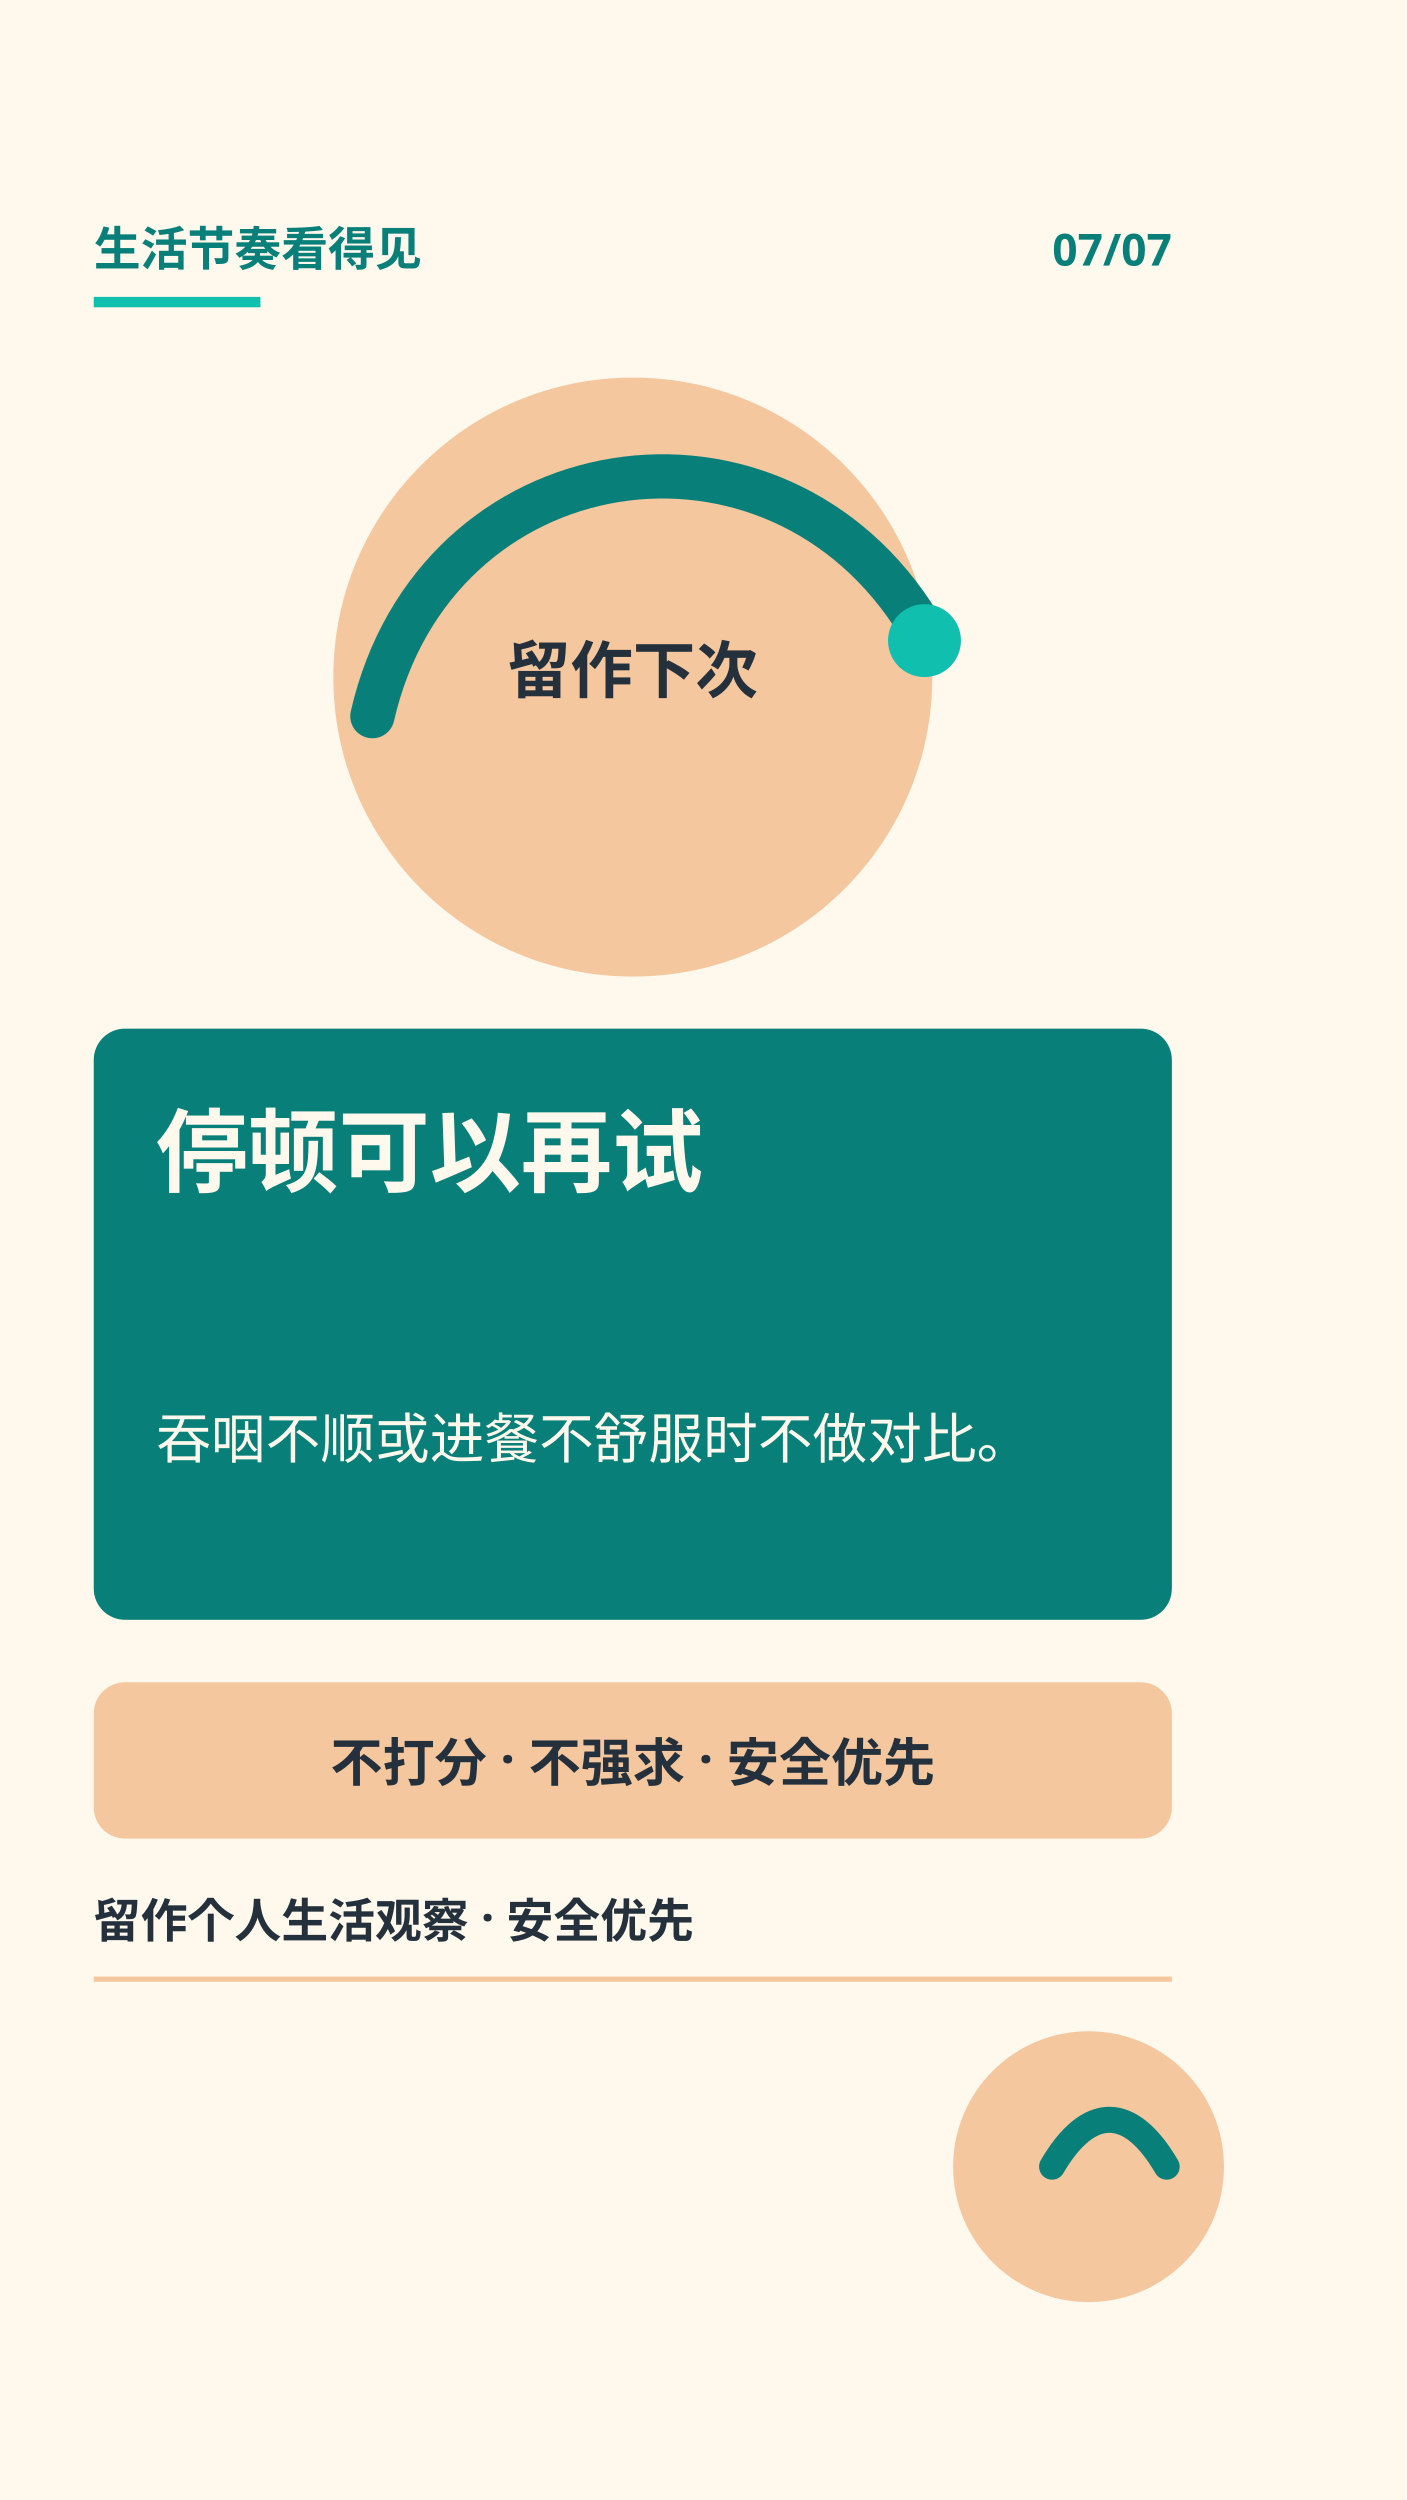
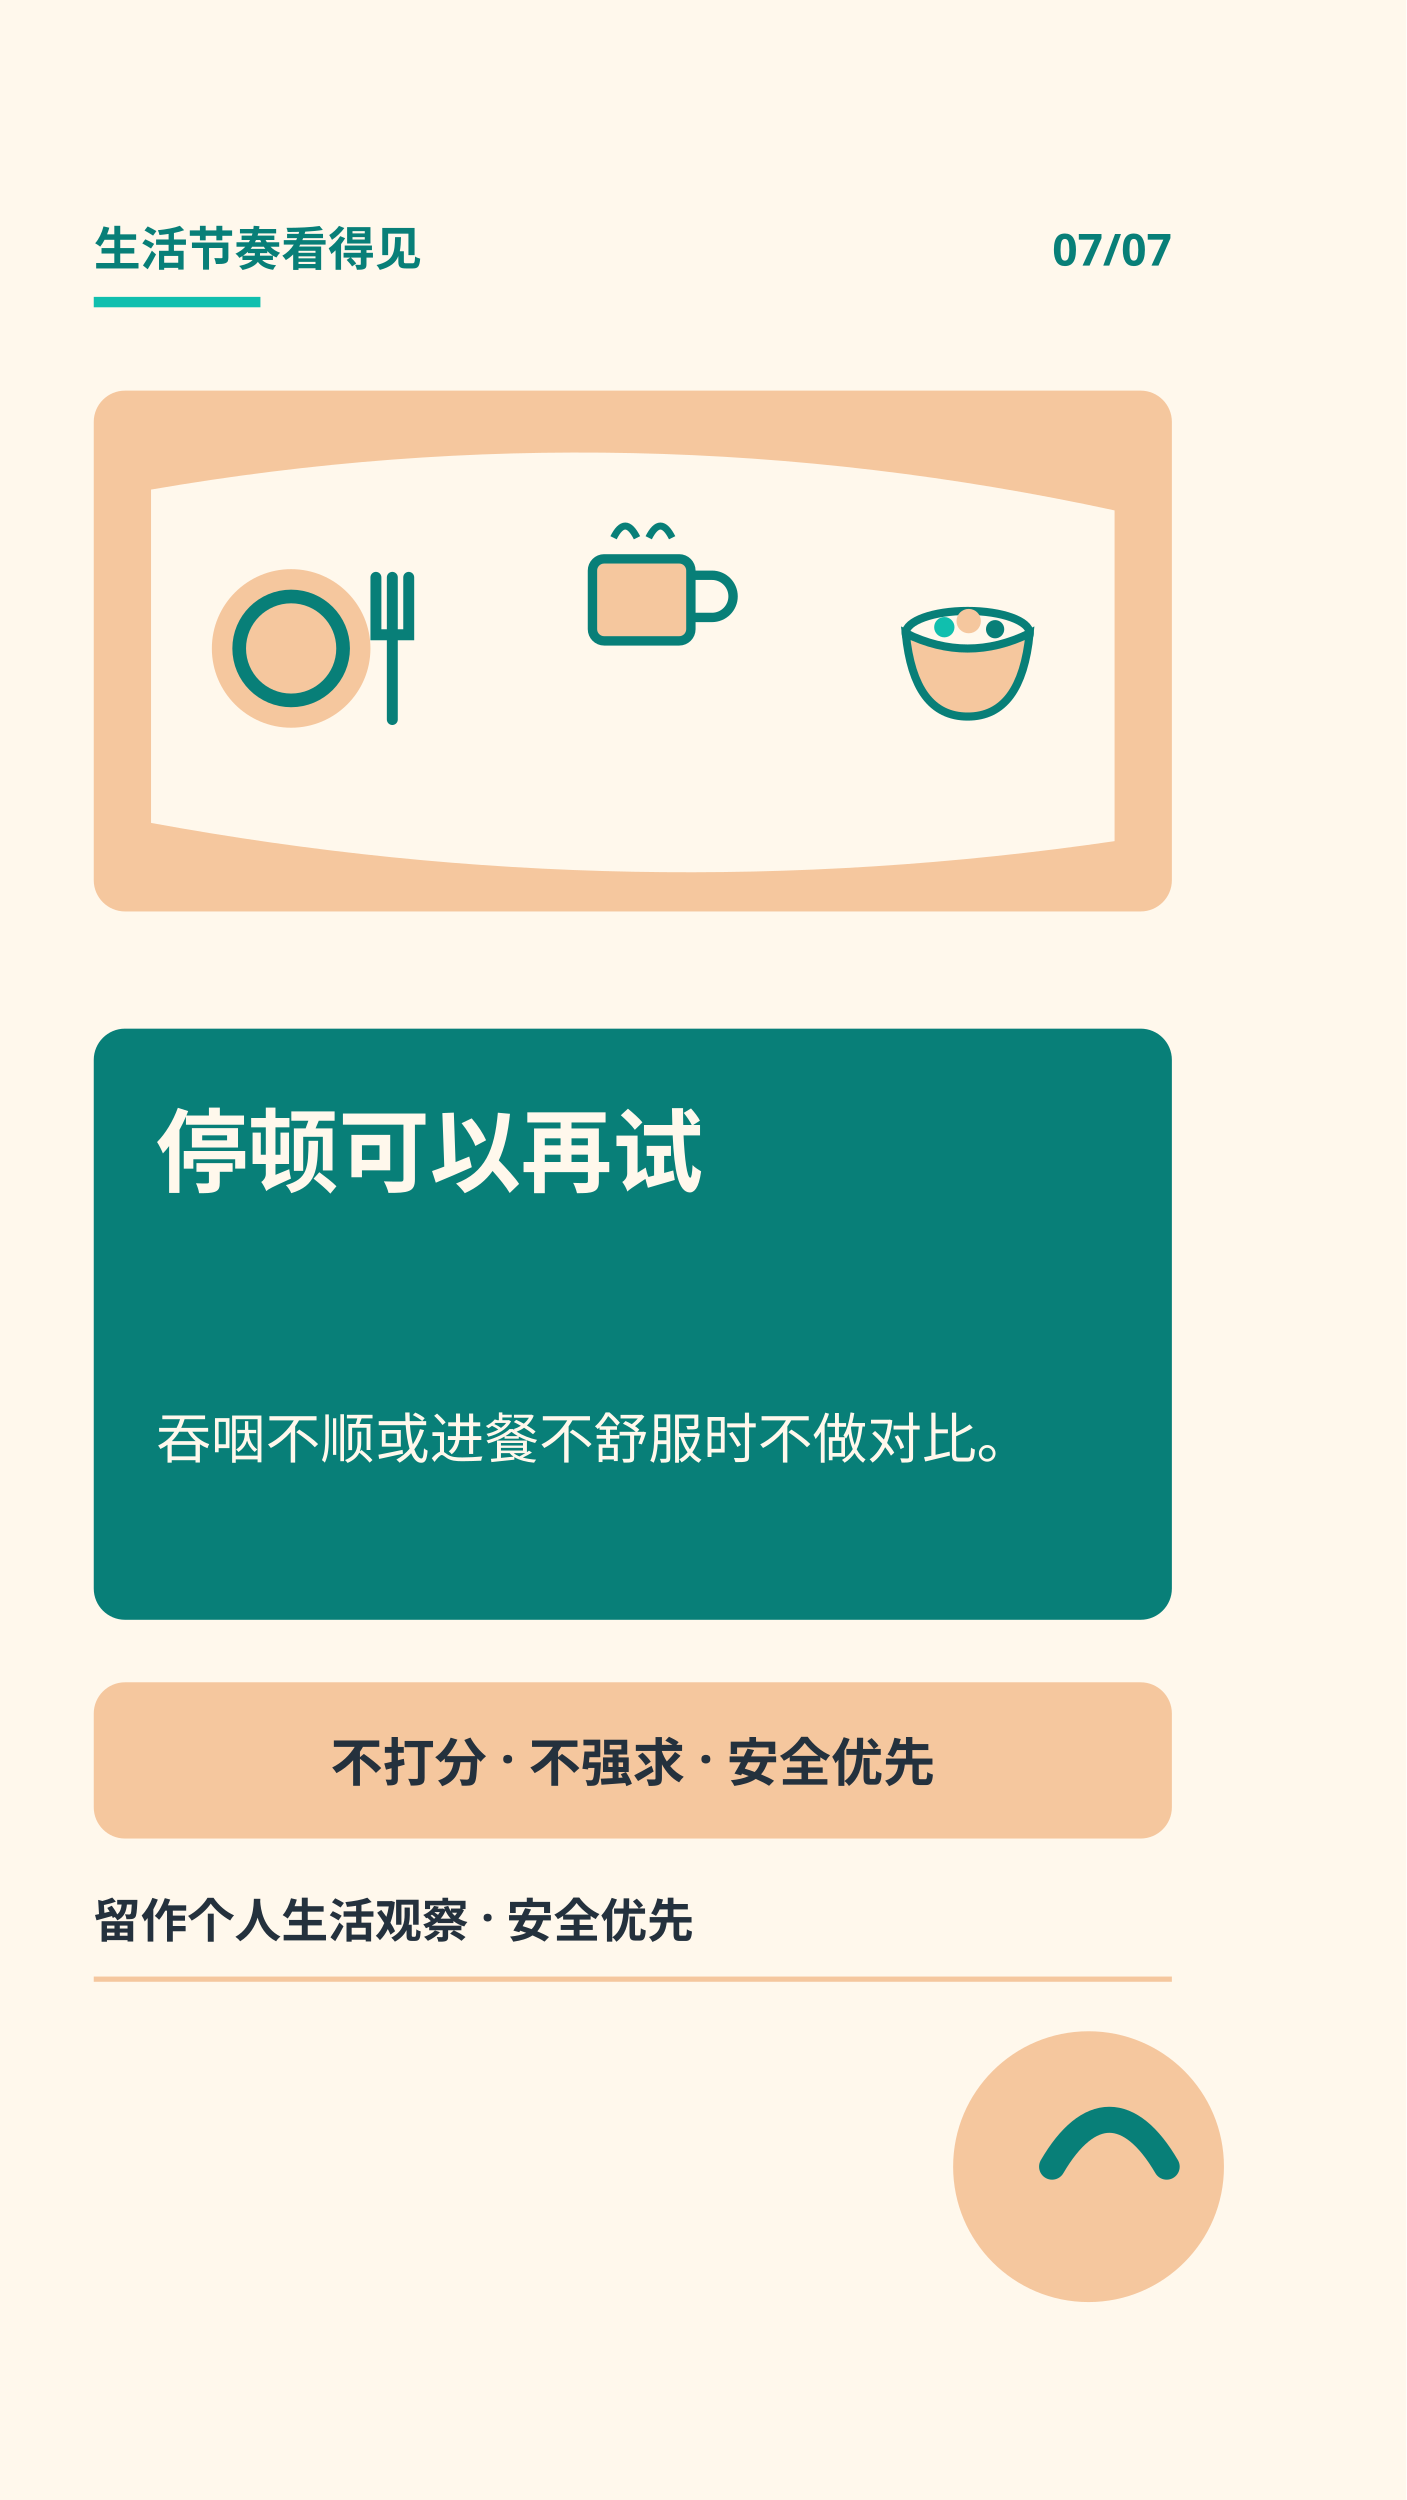
<svg xmlns="http://www.w3.org/2000/svg" width="1080" height="1920" viewBox="0 0 1080 1920">
  <rect width="1080" height="1920" fill="#FFF8EC" />
  <text x="72" y="204" font-family="Noto Sans SC" font-size="36" font-weight="700" fill="#087F78" text-anchor="start">生活节奏看得见</text>
  <path d="M72 232h128" stroke="#10BFAE" stroke-width="8" />
  <text x="900" y="204" font-family="Noto Sans SC" font-size="34" font-weight="700" fill="#087F78" text-anchor="end">07/07</text>
-   <circle cx="486" cy="520" r="230" fill="#F5C79E" />
-   <path d="M286 550c48-210 310-250 420-70" fill="none" stroke="#087F78" stroke-width="34" stroke-linecap="round" />
-   <circle cx="710" cy="492" r="28" fill="#10BFAE" />
-   <text x="486" y="532" font-family="Noto Sans SC" font-size="48" font-weight="700" fill="#24313D" text-anchor="middle">留作下次</text>
+   <g>
+     <rect x="72" y="300" width="828" height="400" rx="24" fill="#F5C79E" />
+     <path d="M116 376Q486 312 856 392V646Q486 700 116 632Z" fill="#FFF8EC" />
+     <g>
+       <circle cx="223.6" cy="498" r="60.9" fill="#F5C79E" />
+       <circle cx="223.6" cy="498" r="39.9" fill="none" stroke="#087F78" stroke-width="10.5" />
+       <path d="M301.3 443.4L301.3 552.6M288.7 443.4L288.7 487.5L313.9 487.5L313.9 443.4" stroke="#087F78" stroke-width="8.4" fill="none" stroke-linecap="round" />
+     </g>
+     <g>
+       <rect x="455" y="429.2" width="75.6" height="63" rx="9" fill="#F5C79E" stroke="#087F78" stroke-width="7.2" />
+       <path d="M530.6 441.8L546.8 441.8A16.2 16.2 0 0 1 546.8 474.2L530.6 474.2" fill="none" stroke="#087F78" stroke-width="7.2" />
+       <path d="M471.2 413Q480.2 395 489.2 413M498.2 413Q507.2 395 516.2 413" stroke="#087F78" stroke-width="5.4" fill="none" />
+     </g>
+     <g>
+       <ellipse cx="743.18" cy="486.36" rx="47.58" ry="17.16" fill="#FFF8EC" stroke="#087F78" stroke-width="6.24" />
+       <path d="M695.6 486.36Q701.84 550.32 743.18 550.32Q784.52 550.32 790.76 486.36Q743.18 509.76 695.6 486.36Z" fill="#F5C79E" stroke="#087F78" stroke-width="6.24" />
+       <circle cx="725.24" cy="481.68" r="7.8" fill="#10BFAE" />
+       <circle cx="743.96" cy="477" r="9.36" fill="#F5C79E" />
+       <circle cx="764.24" cy="483.24" r="7.02" fill="#087F78" />
+     </g>
+   </g>
  <rect x="72" y="790" width="828" height="454" rx="24" fill="#087F78" />
  <text x="120" y="910" font-family="Noto Sans SC" font-size="70" font-weight="700" fill="#FFF8EC">
    <tspan x="120" dy="0">停顿可以再试</tspan>
  </text>
  <text x="120" y="1120" font-family="Microsoft YaHei" font-size="42" font-weight="400" fill="#FFF8EC">
    <tspan x="120" dy="0">吞咽不顺或进餐不舒服时不做对比。</tspan>
  </text>
  <rect x="72" y="1292" width="828" height="120" rx="24" fill="#F5C79E" />
  <text x="486" y="1368" font-family="Noto Sans SC" font-size="40" font-weight="700" fill="#24313D" text-anchor="middle">不打分 · 不强求 · 安全优先</text>
  <text x="72" y="1488" font-family="Microsoft YaHei" font-size="36" font-weight="600" fill="#24313D" text-anchor="start">留作个人生活观察 · 安全优先</text>
  <path d="M72 1520h828" stroke="#F5C79E" stroke-width="4" />
  <circle cx="836" cy="1664" r="104" fill="#F5C79E" />
  <path d="M808 1664c28-48 60-48 88 0" stroke="#087F78" stroke-width="20" fill="none" stroke-linecap="round" />
</svg>
